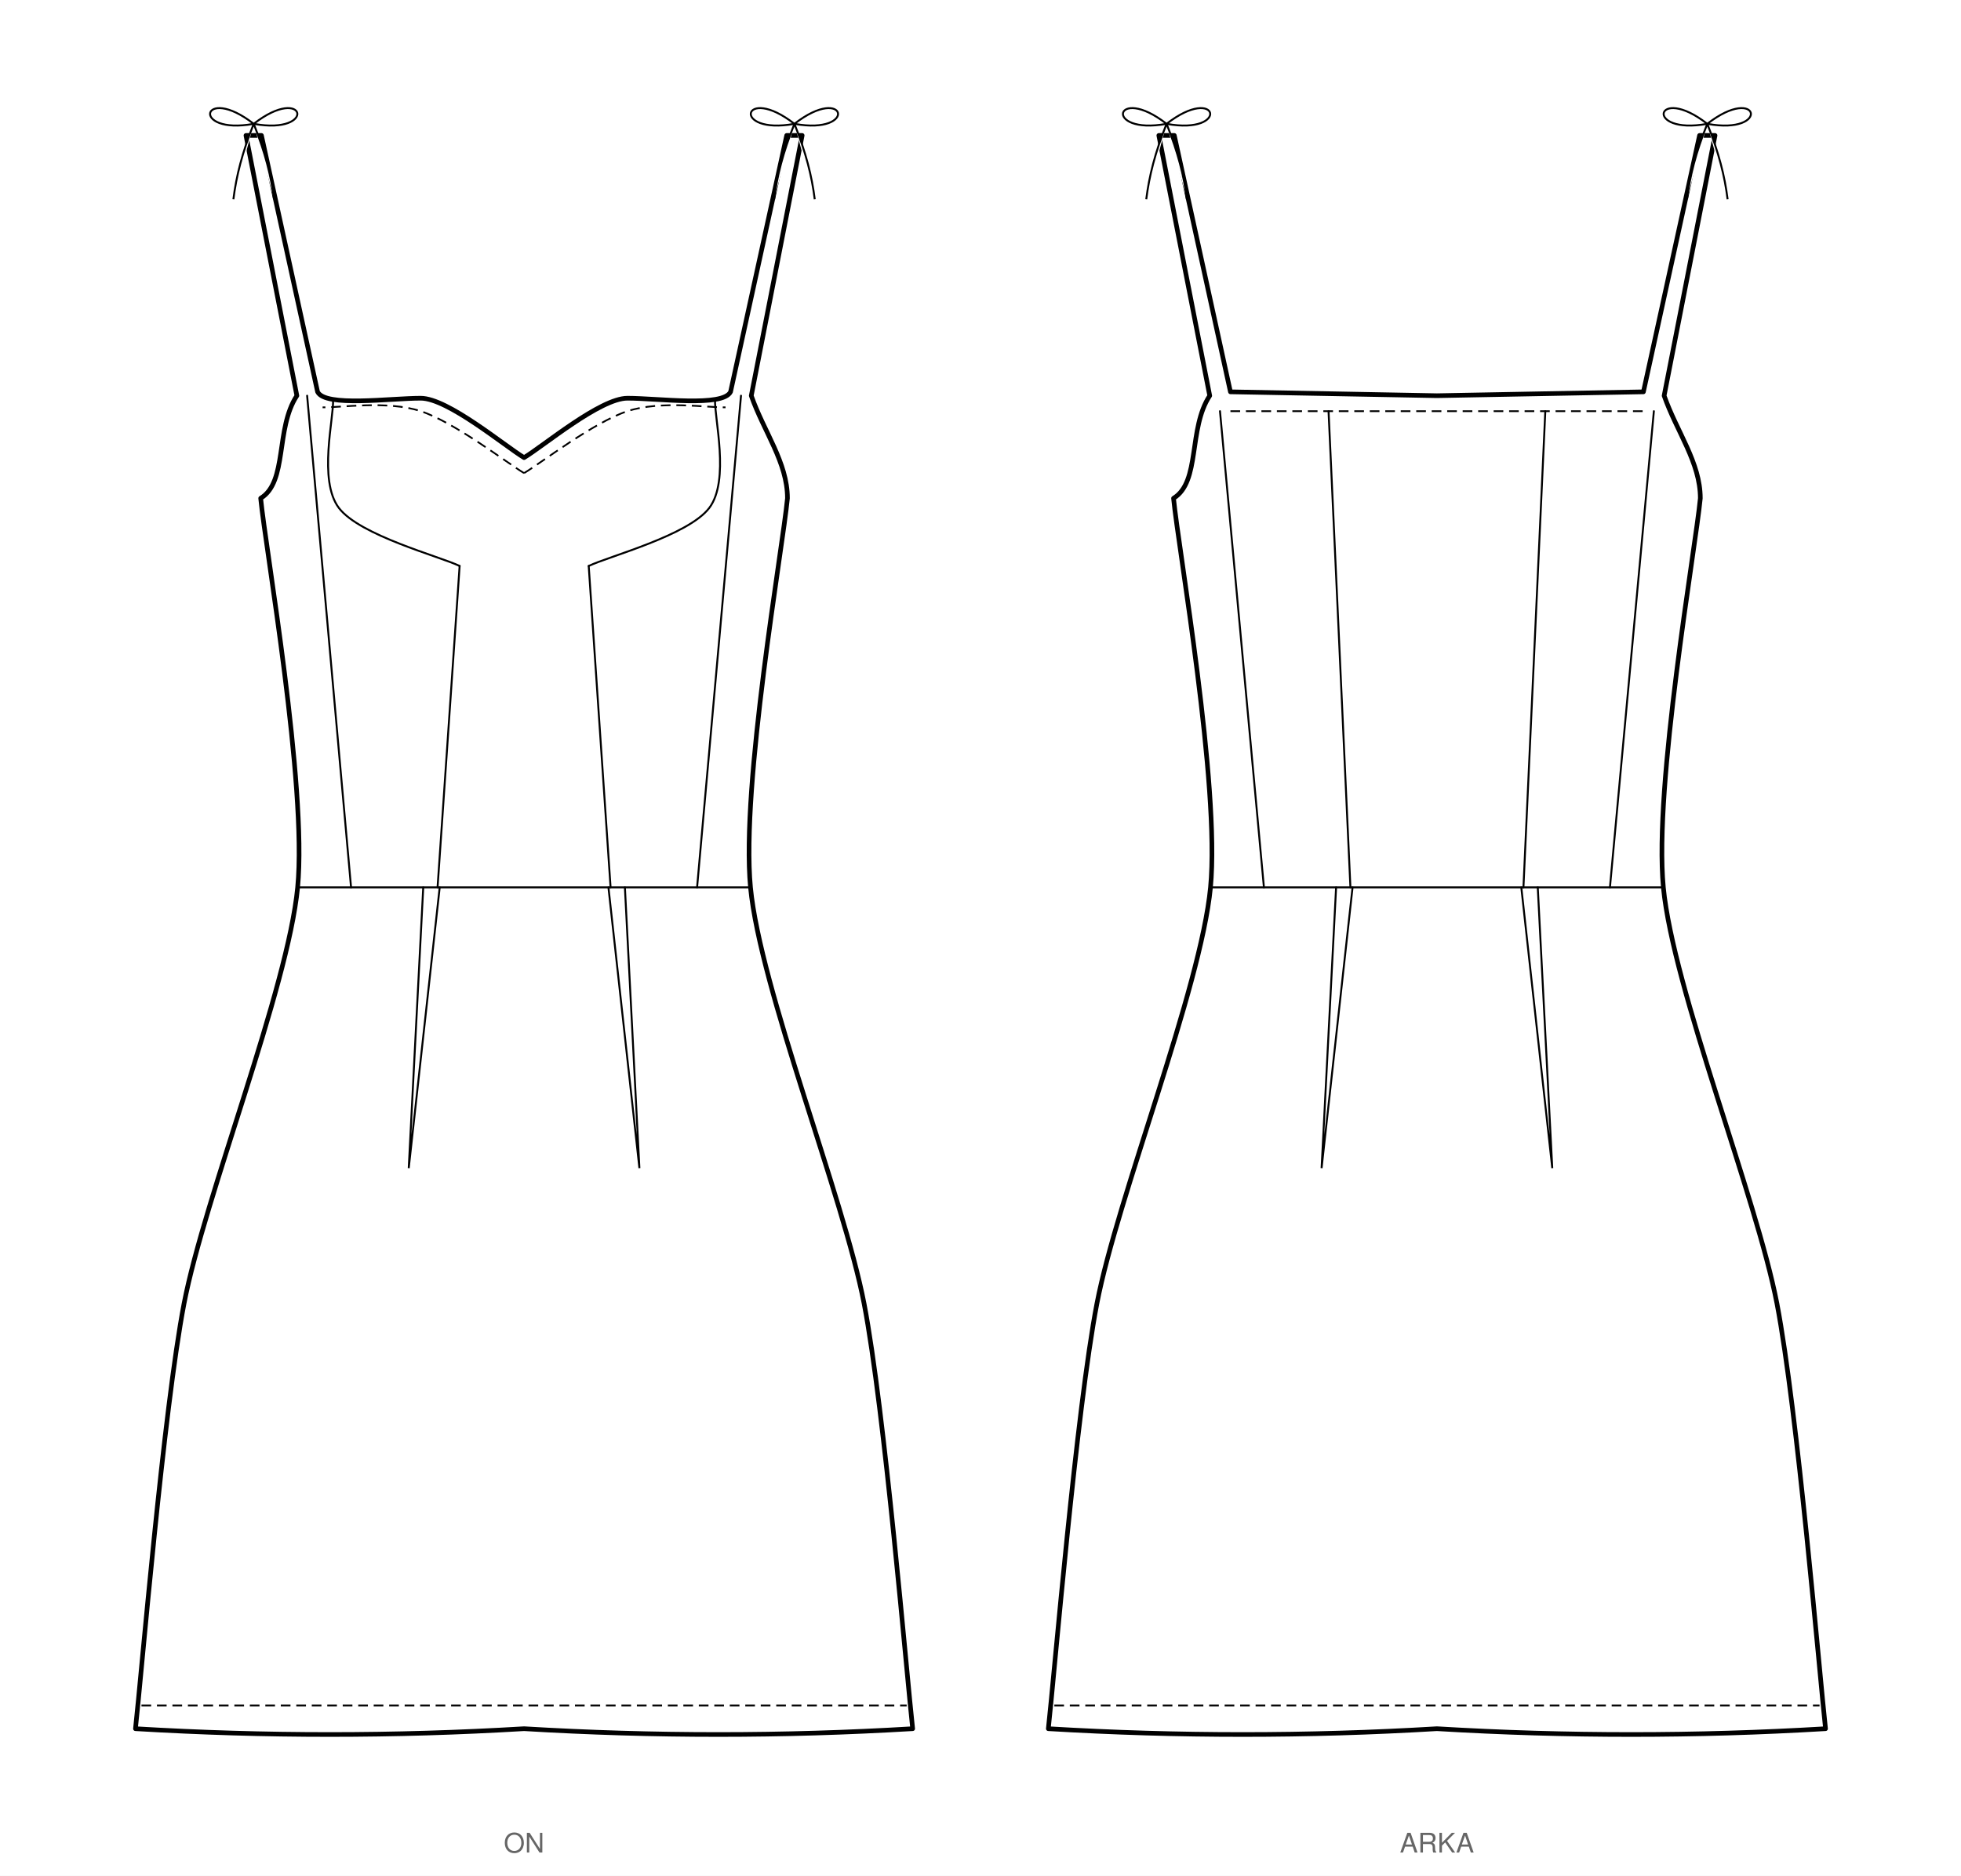
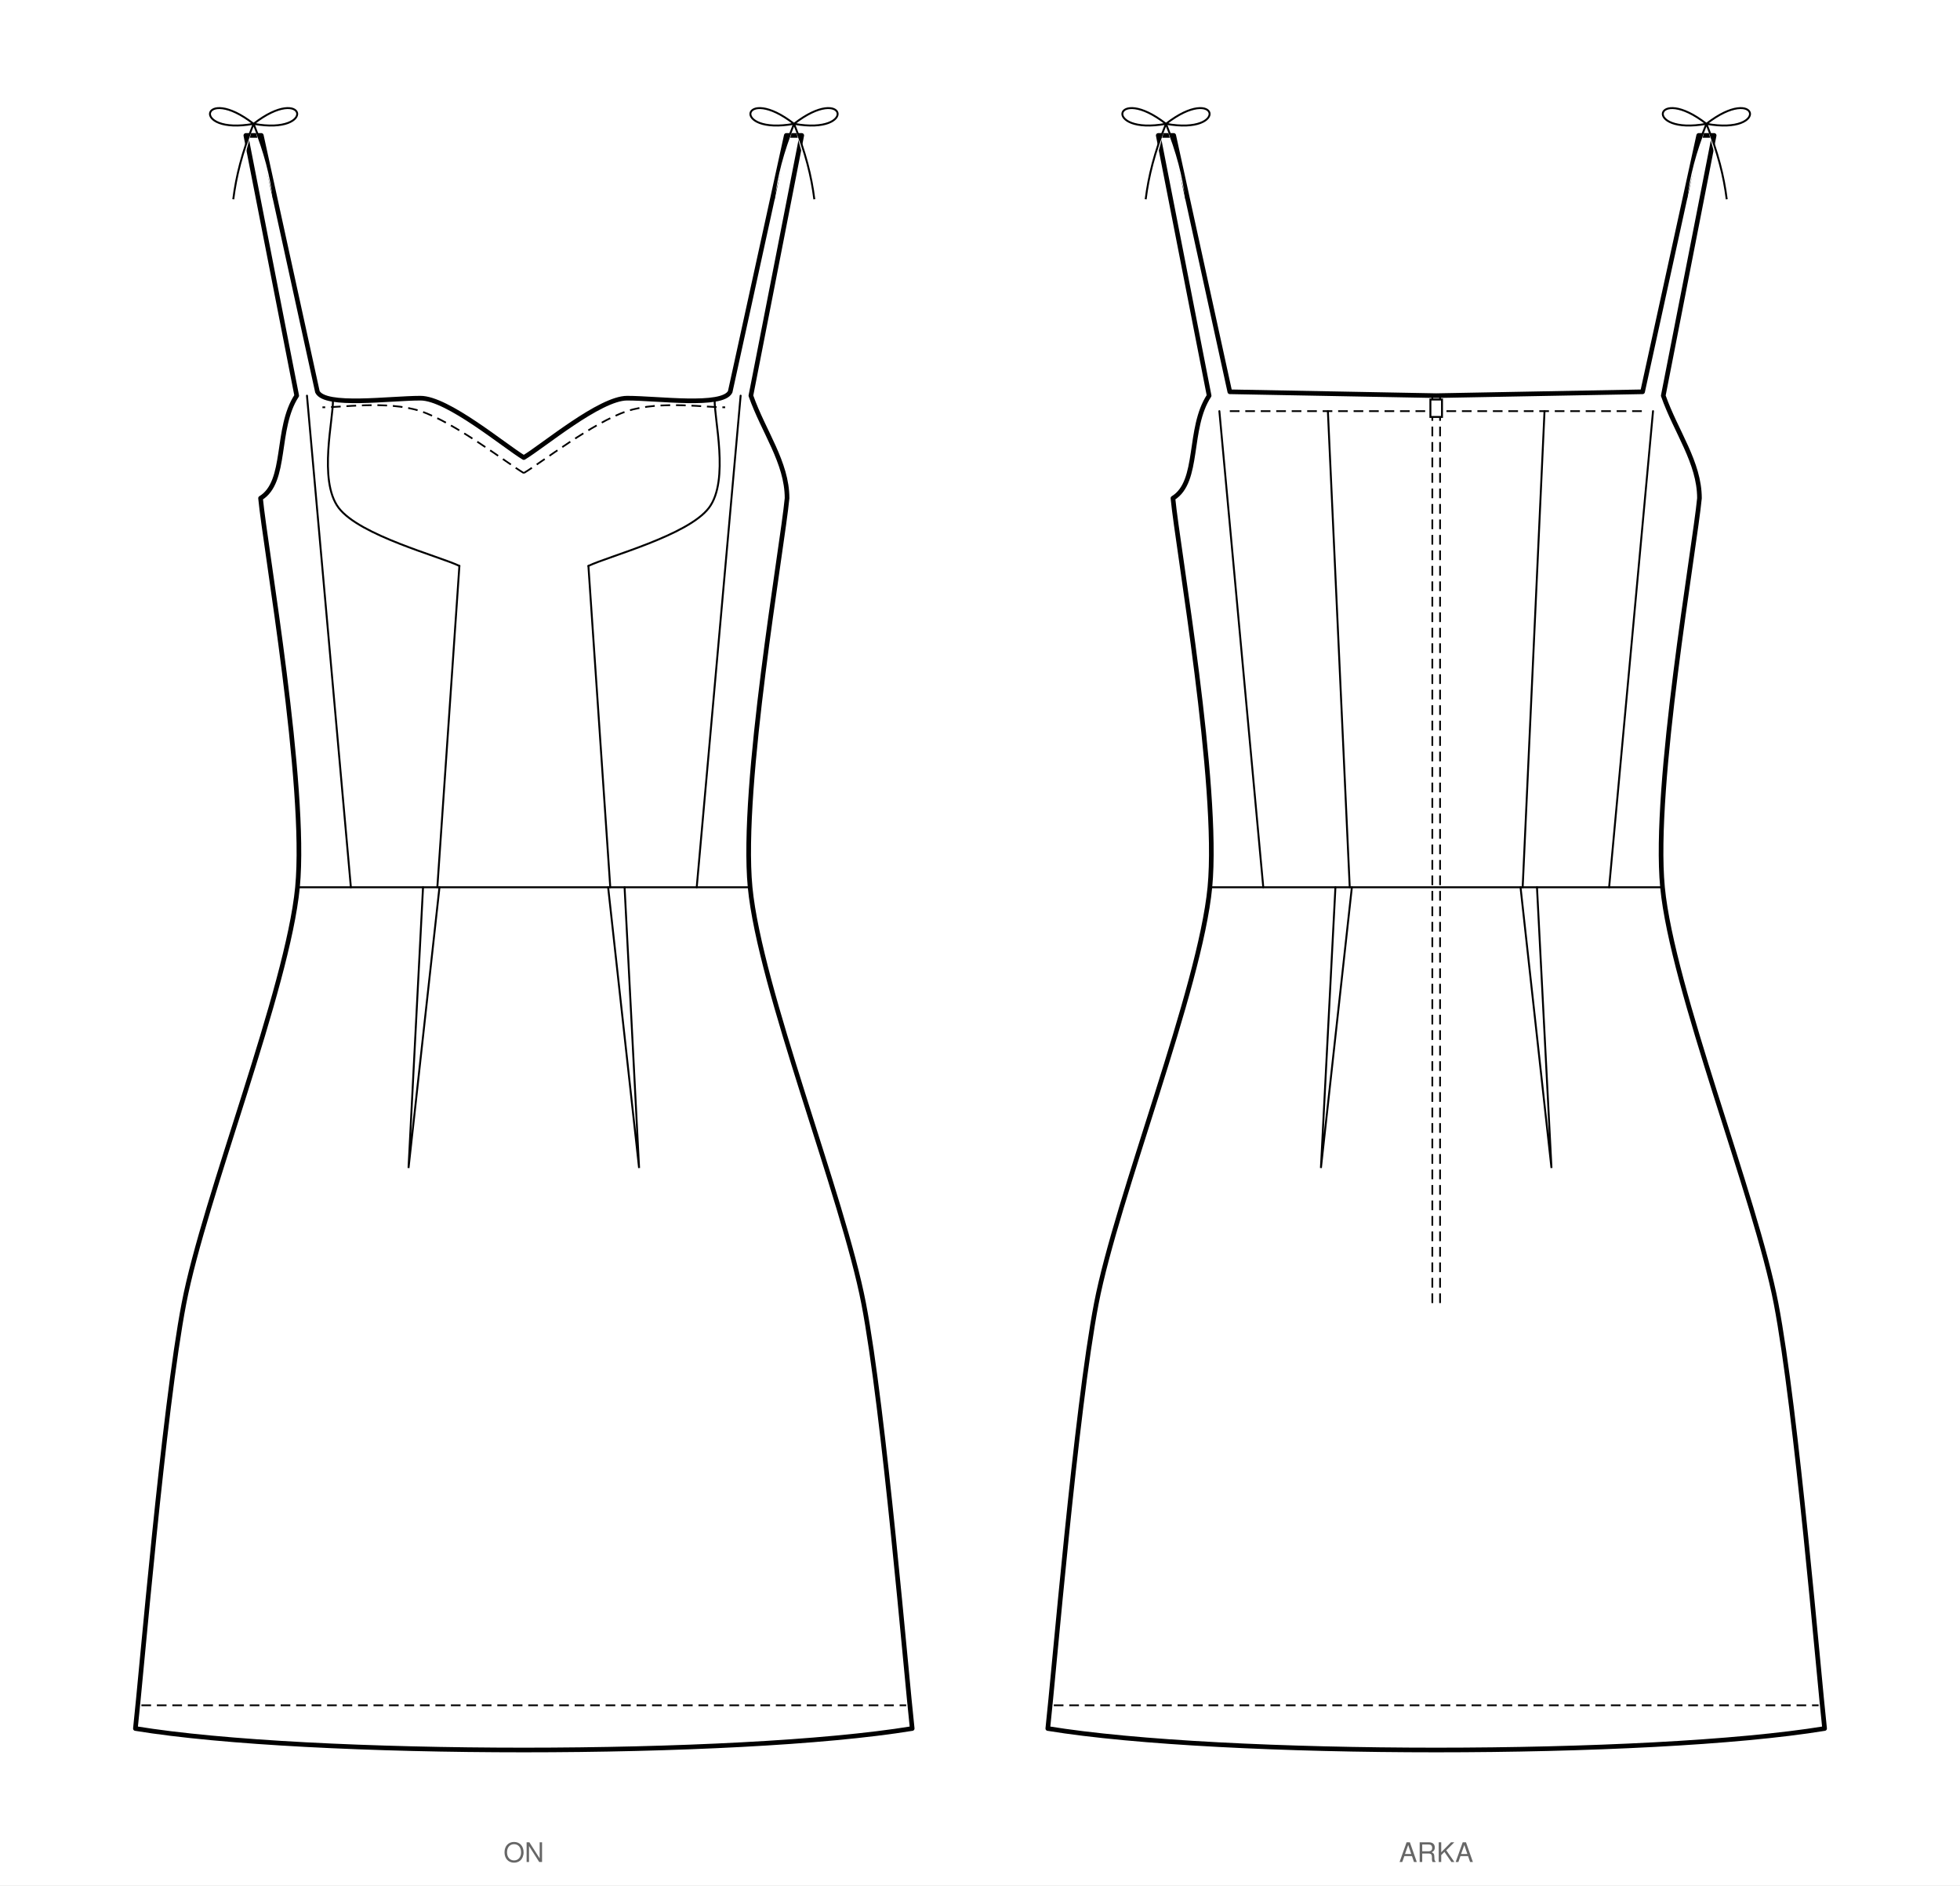
- <svg xmlns="http://www.w3.org/2000/svg" viewBox="0 0 1013.3 969.4" width="1013.3mm" height="969.4mm" data-siluet="v1" data-kaynak="b92d609740287795b1c5ce243c6b3f2e78d48139268a37d468e39f2cd9cccac9">
-   <rect width="1013.3" height="969.4" fill="#fff" />
+ <svg xmlns="http://www.w3.org/2000/svg" viewBox="0 0 1013.3 974.4" width="1013.3mm" height="974.4mm" data-siluet="v1" data-kaynak="b92d609740287795b1c5ce243c6b3f2e78d48139268a37d468e39f2cd9cccac9">
+   <rect width="1013.3" height="974.4" fill="#fff" />
  <g transform="translate(270.8 44.2)" data-gorunum="on">
-     <path d="M 0.0 192.3 C 10.0 186.3 39.4 161.6 53.4 161.6 C 69.4 161.6 102.7 166.3 106.7 158.3 L 135.7 25.8 L 143.7 25.8 L 117.4 160.3 C 123.9 178.9 136.1 194.8 136.1 213.3 C 133.7 238.8 112.0 361.7 117.0 414.4 C 122.1 467.1 165.1 574.4 175.7 629.5 C 186.3 684.6 197.7 821.3 200.8 849.2 Q 100.4 855.2 0.0 849.2 Q -100.4 855.2 -200.8 849.2 C -197.7 821.3 -186.3 684.6 -175.7 629.5 C -165.1 574.4 -122.1 467.1 -117.0 414.4 C -112.0 361.7 -133.7 238.8 -136.1 213.3 C -122.1 204.8 -128.6 177.3 -117.4 160.3 L -143.7 25.8 L -135.7 25.8 L -106.7 158.3 C -102.7 166.3 -69.4 161.6 -53.4 161.6 C -39.4 161.6 -10.0 186.3 0.0 192.3 Z" fill="#fff" stroke="#000" stroke-width="2.4" stroke-linejoin="round" />
+     <path d="M 0.0 192.3 C 10.0 186.3 39.4 161.6 53.4 161.6 C 69.4 161.6 102.7 166.3 106.7 158.3 L 135.7 25.8 L 143.7 25.8 L 117.4 160.3 C 123.9 178.9 136.1 194.8 136.1 213.3 C 133.7 238.8 112.0 361.7 117.0 414.4 C 122.1 467.1 165.1 574.4 175.7 629.5 C 186.3 684.6 197.7 821.3 200.8 849.2 C 110.5 864.0 -110.5 864.0 -200.8 849.2 C -197.7 821.3 -186.3 684.6 -175.7 629.5 C -165.1 574.4 -122.1 467.1 -117.0 414.4 C -112.0 361.7 -133.7 238.8 -136.1 213.3 C -122.1 204.8 -128.6 177.3 -117.4 160.3 L -143.7 25.8 L -135.7 25.8 L -106.7 158.3 C -102.7 166.3 -69.4 161.6 -53.4 161.6 C -39.4 161.6 -10.0 186.3 0.0 192.3 Z" fill="#fff" stroke="#000" stroke-width="2.4" stroke-linejoin="round" />
    <path d="M 139.7 19.8 c -27.0 -21.0 -33.0 6.0 0 0 c 27.0 -21.0 33.0 6.0 0 0 m 0 0 c -6.0 15.0 -9.0 27.0 -10.5 39.0 M 139.7 19.8 c 6.0 15.0 9.0 27.0 10.5 39.0" fill="#fff" stroke="#000" stroke-width="1" />
    <path d="M -139.7 19.8 c -27.0 -21.0 -33.0 6.0 0 0 c 27.0 -21.0 33.0 6.0 0 0 m 0 0 c -6.0 15.0 -9.0 27.0 -10.5 39.0 M -139.7 19.8 c 6.0 15.0 9.0 27.0 10.5 39.0" fill="#fff" stroke="#000" stroke-width="1" />
    <path d="M 0.0 200.3 C 8.9 195.0 36.0 174.0 53.4 168.3 C 70.7 162.6 95.6 166.6 104.1 166.3" fill="none" stroke="#000" stroke-width="0.9" stroke-dasharray="5,3" />
    <path d="M 0.0 200.3 C -8.9 195.0 -36.0 174.0 -53.4 168.3 C -70.7 162.6 -95.6 166.6 -104.1 166.3" fill="none" stroke="#000" stroke-width="0.9" stroke-dasharray="5,3" />
    <path d="M 98.7 162.3 C 98.2 171.6 106.5 204.0 95.7 218.3 C 84.8 232.6 43.7 243.3 33.4 248.3" fill="none" stroke="#000" stroke-width="1" stroke-linecap="round" />
    <path d="M -98.7 162.3 C -98.2 171.6 -106.5 204.0 -95.7 218.3 C -84.8 232.6 -43.7 243.3 -33.3 248.3" fill="none" stroke="#000" stroke-width="1" stroke-linecap="round" />
    <path d="M 33.4 248.3 L 44.7 414.4" fill="none" stroke="#000" stroke-width="1" stroke-linecap="round" />
    <path d="M -33.3 248.3 L -44.7 414.4" fill="none" stroke="#000" stroke-width="1" stroke-linecap="round" />
    <path d="M 112.1 160.3 L 89.4 414.4" fill="none" stroke="#000" stroke-width="1" stroke-linecap="round" />
    <path d="M -112.1 160.3 L -89.4 414.4" fill="none" stroke="#000" stroke-width="1" stroke-linecap="round" />
    <path d="M -117.0 414.4 L 117.0 414.4" fill="none" stroke="#000" stroke-width="1" stroke-linecap="round" />
    <path d="M -197.7 837.2 L 197.7 837.2" fill="none" stroke="#000" stroke-width="0.9" stroke-dasharray="5,3" />
    <path d="M 43.6 414.4 L 59.6 559.5 L 52.1 414.4" fill="none" stroke="#000" stroke-width="1" stroke-linecap="round" />
    <path d="M -43.6 414.4 L -59.6 559.5 L -52.1 414.4" fill="none" stroke="#000" stroke-width="1" stroke-linecap="round" />
  </g>
-   <text x="270.8" y="957.4" font-family="Helvetica, Arial, sans-serif" font-size="14" text-anchor="middle" fill="#666">ON</text>
+   <text x="270.8" y="962.4" font-family="Helvetica, Arial, sans-serif" font-size="14" text-anchor="middle" fill="#666">ON</text>
  <g transform="translate(742.5 44.2)" data-gorunum="arka">
-     <path d="M 0.0 160.3 L 106.7 158.3 L 135.7 25.8 L 143.7 25.8 L 117.4 160.3 C 123.9 178.9 136.1 194.8 136.1 213.3 C 133.7 238.8 112.0 361.7 117.0 414.4 C 122.1 467.1 165.1 574.4 175.7 629.5 C 186.3 684.6 197.7 821.3 200.8 849.2 Q 100.4 855.2 0.0 849.2 Q -100.4 855.2 -200.8 849.2 C -197.7 821.3 -186.3 684.6 -175.7 629.5 C -165.1 574.4 -122.1 467.1 -117.0 414.4 C -112.0 361.7 -133.7 238.8 -136.1 213.3 C -122.1 204.8 -128.6 177.3 -117.4 160.3 L -143.7 25.8 L -135.7 25.8 L -106.7 158.3 L 0.0 160.3 Z" fill="#fff" stroke="#000" stroke-width="2.4" stroke-linejoin="round" />
+     <path d="M 0.0 160.3 L 106.7 158.3 L 135.7 25.8 L 143.7 25.8 L 117.4 160.3 C 123.9 178.9 136.1 194.8 136.1 213.3 C 133.7 238.8 112.0 361.7 117.0 414.4 C 122.1 467.1 165.1 574.4 175.7 629.5 C 186.3 684.6 197.7 821.3 200.8 849.2 C 110.5 864.0 -110.5 864.0 -200.8 849.2 C -197.7 821.3 -186.3 684.6 -175.7 629.5 C -165.1 574.4 -122.1 467.1 -117.0 414.4 C -112.0 361.7 -133.7 238.8 -136.1 213.3 C -122.1 204.8 -128.6 177.3 -117.4 160.3 L -143.7 25.8 L -135.7 25.8 L -106.7 158.3 L 0.0 160.3 Z" fill="#fff" stroke="#000" stroke-width="2.4" stroke-linejoin="round" />
    <path d="M -106.7 168.3 L 106.7 168.3" fill="none" stroke="#000" stroke-width="0.9" stroke-dasharray="5,3" />
    <path d="M -117.0 414.4 L 117.0 414.4" fill="none" stroke="#000" stroke-width="1" stroke-linecap="round" />
    <path d="M -197.7 837.2 L 197.7 837.2" fill="none" stroke="#000" stroke-width="0.9" stroke-dasharray="5,3" />
    <path d="M 43.6 414.4 L 59.6 559.5 L 52.1 414.4" fill="none" stroke="#000" stroke-width="1" stroke-linecap="round" />
    <path d="M -43.6 414.4 L -59.6 559.5 L -52.1 414.4" fill="none" stroke="#000" stroke-width="1" stroke-linecap="round" />
    <path d="M 139.7 19.8 c -27.0 -21.0 -33.0 6.0 0 0 c 27.0 -21.0 33.0 6.0 0 0 m 0 0 c -6.0 15.0 -9.0 27.0 -10.5 39.0 M 139.7 19.8 c 6.0 15.0 9.0 27.0 10.5 39.0" fill="#fff" stroke="#000" stroke-width="1" />
    <path d="M -139.7 19.8 c -27.0 -21.0 -33.0 6.0 0 0 c 27.0 -21.0 33.0 6.0 0 0 m 0 0 c -6.0 15.0 -9.0 27.0 -10.5 39.0 M -139.7 19.8 c 6.0 15.0 9.0 27.0 10.5 39.0" fill="#fff" stroke="#000" stroke-width="1" />
    <path d="M 56.0 168.3 L 44.7 414.4" fill="none" stroke="#000" stroke-width="1" stroke-linecap="round" />
    <path d="M -56.0 168.3 L -44.7 414.4" fill="none" stroke="#000" stroke-width="1" stroke-linecap="round" />
    <path d="M 112.1 168.3 L 89.4 414.4" fill="none" stroke="#000" stroke-width="1" stroke-linecap="round" />
    <path d="M -112.1 168.3 L -89.4 414.4" fill="none" stroke="#000" stroke-width="1" stroke-linecap="round" />
+     <path d="M -2.0 160.3 L -2.0 629.5 M 2.0 160.3 L 2.0 629.5" fill="none" stroke="#000" stroke-width="0.9" stroke-dasharray="5,3" />
+     <rect x="-3.0" y="162.3" width="6" height="9" fill="#fff" stroke="#000" stroke-width="1" />
  </g>
-   <text x="742.5" y="957.4" font-family="Helvetica, Arial, sans-serif" font-size="14" text-anchor="middle" fill="#666">ARKA</text>
+   <text x="742.5" y="962.4" font-family="Helvetica, Arial, sans-serif" font-size="14" text-anchor="middle" fill="#666">ARKA</text>
</svg>
